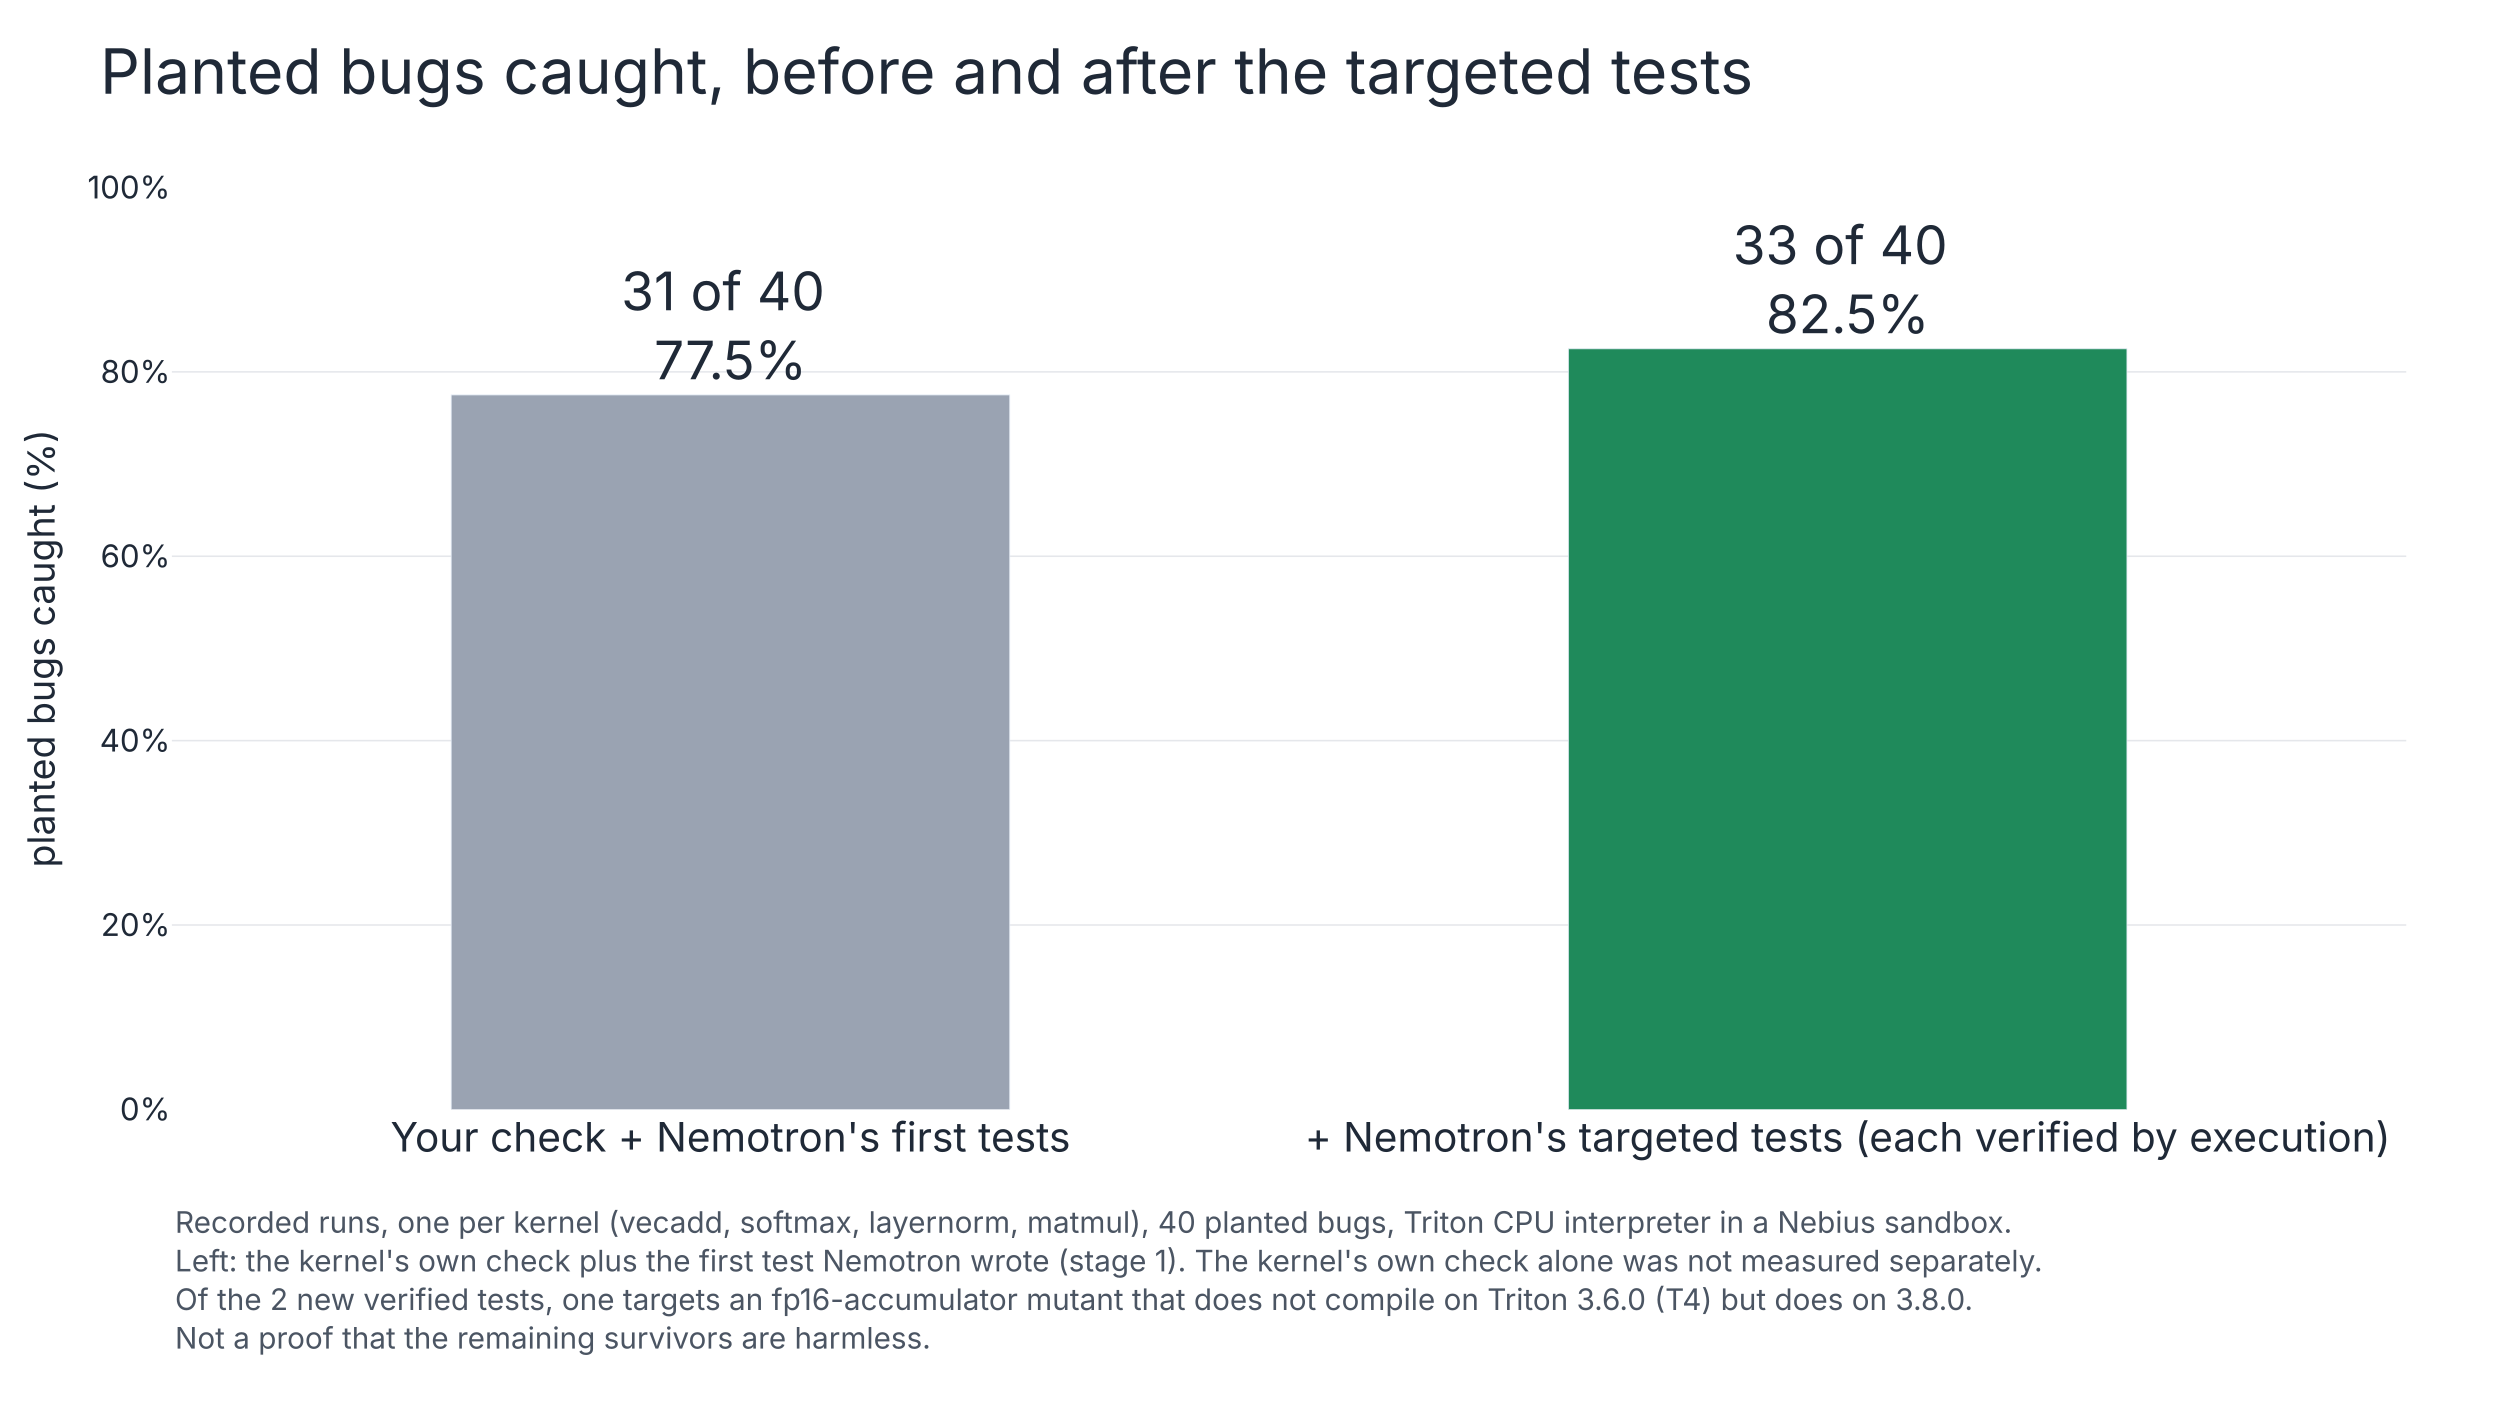
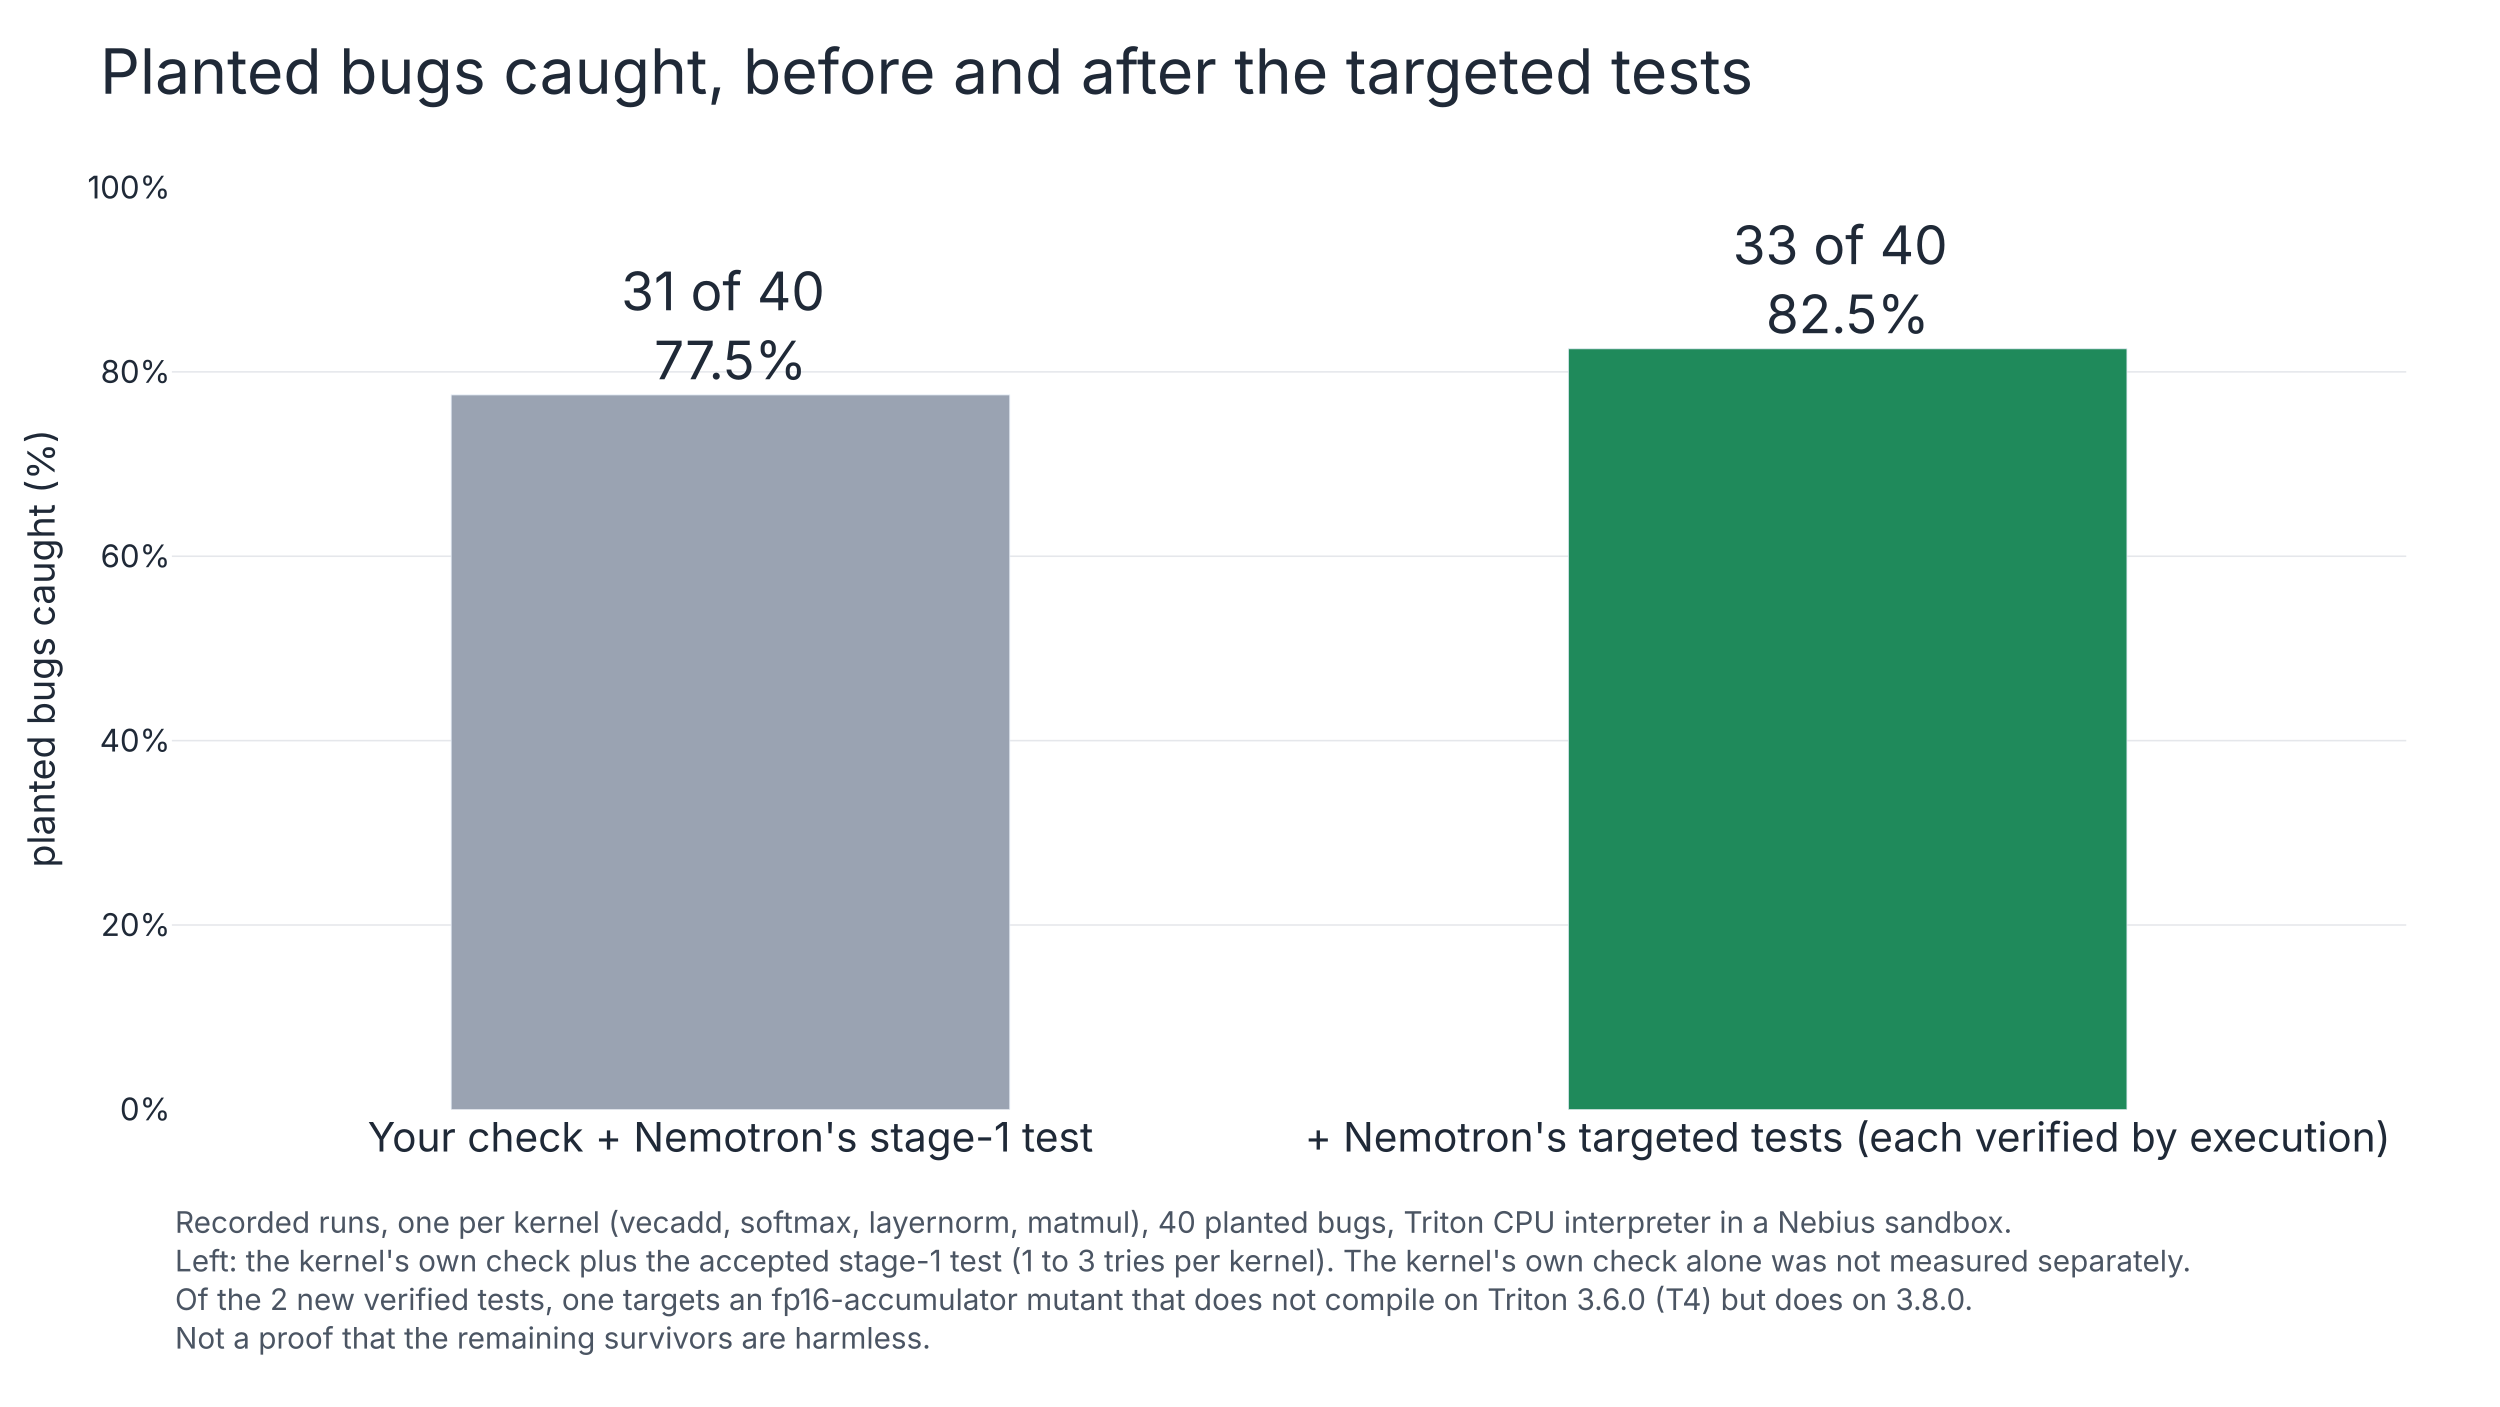
<svg xmlns="http://www.w3.org/2000/svg" class="main-svg" width="1600" height="900" style="" viewBox="0 0 1600 900">
  <rect x="0" y="0" width="1600" height="900" style="fill: rgb(255, 255, 255); fill-opacity: 1;" />
-   <defs id="defs-476333">
+   <defs id="defs-28974d">
    <g class="clips">
-       <clipPath id="clip476333xyplot" class="plotclip">
+       <clipPath id="clip28974dxyplot" class="plotclip">
        <rect width="1430" height="590" />
      </clipPath>
-       <clipPath class="axesclip" id="clip476333x">
+       <clipPath class="axesclip" id="clip28974dx">
        <rect x="110" y="0" width="1430" height="900" />
      </clipPath>
-       <clipPath class="axesclip" id="clip476333y">
+       <clipPath class="axesclip" id="clip28974dy">
        <rect x="0" y="120" width="1600" height="590" />
      </clipPath>
-       <clipPath class="axesclip" id="clip476333xy">
+       <clipPath class="axesclip" id="clip28974dxy">
        <rect x="110" y="120" width="1430" height="590" />
      </clipPath>
    </g>
    <g class="gradients" />
    <g class="patterns" />
  </defs>
  <g class="bglayer" />
  <g class="layer-below">
    <g class="imagelayer" />
    <g class="shapelayer" />
  </g>
  <g class="cartesianlayer">
    <g class="subplot xy">
      <g class="layer-subplot">
        <g class="shapelayer" />
        <g class="imagelayer" />
      </g>
      <g class="minor-gridlayer">
        <g class="x" />
        <g class="y" />
      </g>
      <g class="gridlayer">
        <g class="x" />
        <g class="y">
          <path class="ygrid crisp" transform="translate(0,592)" d="M110,0h1430" style="stroke: rgb(229, 231, 235); stroke-opacity: 1; stroke-width: 1px;" />
          <path class="ygrid crisp" transform="translate(0,474)" d="M110,0h1430" style="stroke: rgb(229, 231, 235); stroke-opacity: 1; stroke-width: 1px;" />
          <path class="ygrid crisp" transform="translate(0,356)" d="M110,0h1430" style="stroke: rgb(229, 231, 235); stroke-opacity: 1; stroke-width: 1px;" />
          <path class="ygrid crisp" transform="translate(0,238)" d="M110,0h1430" style="stroke: rgb(229, 231, 235); stroke-opacity: 1; stroke-width: 1px;" />
        </g>
      </g>
      <g class="zerolinelayer">
        <path class="yzl zl crisp" transform="translate(0,710)" d="M110,0h1430" style="stroke: rgb(255, 255, 255); stroke-opacity: 1; stroke-width: 2px;" />
      </g>
      <g class="layer-between">
        <g class="shapelayer" />
        <g class="imagelayer" />
      </g>
      <path class="xlines-below" />
      <path class="ylines-below" />
      <g class="overlines-below" />
      <g class="xaxislayer-below" />
      <g class="yaxislayer-below" />
      <g class="overaxes-below" />
      <g class="overplot">
-         <g class="xy" transform="translate(110,120)" clip-path="url(#clip476333xyplot)">
+         <g class="xy" transform="translate(110,120)" clip-path="url(#clip28974dxyplot)">
          <g class="barlayer mlayer">
            <g class="trace bars" style="opacity: 1;">
              <g class="points">
                <g class="point">
                  <path d="M178.75,590V132.75H536.25V590Z" style="vector-effect: none; opacity: 1; stroke-width: 0.5px; fill: rgb(154, 163, 178); fill-opacity: 1; stroke: rgb(229, 236, 246); stroke-opacity: 1;" />
                  <text class="bartext bartext-outside" text-anchor="middle" data-notex="1" x="0" y="0" style="font-family: Inter, Helvetica, Arial, sans-serif; font-size: 34px; fill: rgb(31, 41, 55); fill-opacity: 1; white-space: pre;" transform="translate(357.5,78.5498)">
                    <tspan class="line" dy="0em" x="0" y="0">31 of 40</tspan>
                    <tspan class="line" dy="1.3em" x="0" y="0">77.5%</tspan>
                  </text>
                </g>
                <g class="point">
                  <path d="M893.75,590V103.25H1251.25V590Z" style="vector-effect: none; opacity: 1; stroke-width: 0.5px; fill: rgb(31, 138, 91); fill-opacity: 1; stroke: rgb(229, 236, 246); stroke-opacity: 1;" />
                  <text class="bartext bartext-outside" text-anchor="middle" data-notex="1" x="0" y="0" style="font-family: Inter, Helvetica, Arial, sans-serif; font-size: 34px; fill: rgb(31, 41, 55); fill-opacity: 1; white-space: pre;" transform="translate(1072.5,49.0498)">
                    <tspan class="line" dy="0em" x="0" y="0">33 of 40</tspan>
                    <tspan class="line" dy="1.3em" x="0" y="0">82.5%</tspan>
                  </text>
                </g>
              </g>
            </g>
          </g>
        </g>
      </g>
      <g class="zerolinelayer-above" />
      <path class="xlines-above crisp" d="M0,0" style="fill: none;" />
      <path class="ylines-above crisp" d="M0,0" style="fill: none;" />
      <g class="overlines-above" />
      <g class="xaxislayer-above">
        <g class="xtick">
-           <text text-anchor="middle" x="0" y="737" transform="translate(467.5,0)" style="font-family: Inter, Helvetica, Arial, sans-serif; font-size: 26px; fill: rgb(31, 41, 55); fill-opacity: 1; white-space: pre;">Your check + Nemotron's first tests</text>
+           <text text-anchor="middle" x="0" y="737" transform="translate(467.5,0)" style="font-family: Inter, Helvetica, Arial, sans-serif; font-size: 26px; fill: rgb(31, 41, 55); fill-opacity: 1; white-space: pre;">Your check + Nemotron's stage-1 test</text>
        </g>
        <g class="xtick">
          <text text-anchor="middle" x="0" y="737" transform="translate(1182.5,0)" style="font-family: Inter, Helvetica, Arial, sans-serif; font-size: 26px; fill: rgb(31, 41, 55); fill-opacity: 1; white-space: pre;">+ Nemotron's targeted tests (each verified by execution)</text>
        </g>
      </g>
      <g class="yaxislayer-above">
        <g class="ytick">
          <text text-anchor="end" x="109" y="7" transform="translate(0,710)" style="font-family: Inter, Helvetica, Arial, sans-serif; font-size: 20px; fill: rgb(31, 41, 55); fill-opacity: 1; white-space: pre;">0%</text>
        </g>
        <g class="ytick">
          <text text-anchor="end" x="109" y="7" style="font-family: Inter, Helvetica, Arial, sans-serif; font-size: 20px; fill: rgb(31, 41, 55); fill-opacity: 1; white-space: pre;" transform="translate(0,592)">20%</text>
        </g>
        <g class="ytick">
          <text text-anchor="end" x="109" y="7" style="font-family: Inter, Helvetica, Arial, sans-serif; font-size: 20px; fill: rgb(31, 41, 55); fill-opacity: 1; white-space: pre;" transform="translate(0,474)">40%</text>
        </g>
        <g class="ytick">
          <text text-anchor="end" x="109" y="7" style="font-family: Inter, Helvetica, Arial, sans-serif; font-size: 20px; fill: rgb(31, 41, 55); fill-opacity: 1; white-space: pre;" transform="translate(0,356)">60%</text>
        </g>
        <g class="ytick">
          <text text-anchor="end" x="109" y="7" style="font-family: Inter, Helvetica, Arial, sans-serif; font-size: 20px; fill: rgb(31, 41, 55); fill-opacity: 1; white-space: pre;" transform="translate(0,238)">80%</text>
        </g>
        <g class="ytick">
          <text text-anchor="end" x="109" y="7" style="font-family: Inter, Helvetica, Arial, sans-serif; font-size: 20px; fill: rgb(31, 41, 55); fill-opacity: 1; white-space: pre;" transform="translate(0,120)">100%</text>
        </g>
      </g>
      <g class="overaxes-above" />
    </g>
  </g>
  <g class="polarlayer" />
  <g class="smithlayer" />
  <g class="ternarylayer" />
  <g class="geolayer" />
  <g class="funnelarealayer" />
  <g class="pielayer" />
  <g class="iciclelayer" />
  <g class="treemaplayer" />
  <g class="sunburstlayer" />
  <g class="glimages" />
-   <defs id="topdefs-476333">
+   <defs id="topdefs-28974d">
    <g class="clips" />
  </defs>
  <g class="layer-above">
    <g class="imagelayer" />
    <g class="shapelayer" />
  </g>
  <g class="infolayer">
    <g class="g-gtitle">
      <text class="gtitle" x="64" y="60" text-anchor="start" dy="0em" style="opacity: 1; font-family: Inter, Helvetica, Arial, sans-serif; font-size: 40px; fill: rgb(31, 41, 55); fill-opacity: 1; white-space: pre;">Planted bugs caught, before and after the targeted tests</text>
    </g>
    <g class="g-xtitle" />
    <g class="g-ytitle">
      <text class="ytitle" transform="rotate(-90,34.94375,415)" x="34.944" y="415" text-anchor="middle" style="opacity: 1; font-family: Inter, Helvetica, Arial, sans-serif; font-size: 24px; fill: rgb(31, 41, 55); fill-opacity: 1; white-space: pre;">planted bugs caught (%)</text>
    </g>
    <g class="annotation" data-index="0" style="opacity: 1;">
-       <g class="annotation-text-g" transform="rotate(0,669.5,819.8)">
+       <g class="annotation-text-g" transform="rotate(0,715,819.8)">
        <g class="cursor-pointer" transform="translate(110,770)">
-           <rect class="bg" x="0.5" y="0.5" width="1118" height="98" style="stroke-width: 1px; stroke: rgb(0, 0, 0); stroke-opacity: 0; fill: rgb(0, 0, 0); fill-opacity: 0;" />
+           <rect class="bg" x="0.5" y="0.5" width="1209" height="98" style="stroke-width: 1px; stroke: rgb(0, 0, 0); stroke-opacity: 0; fill: rgb(0, 0, 0); fill-opacity: 0;" />
          <text class="annotation-text" text-anchor="start" x="2" y="19" style="font-family: Inter, Helvetica, Arial, sans-serif; font-size: 19px; fill: rgb(75, 85, 99); fill-opacity: 1; white-space: pre;">
            <tspan class="line" dy="0em" x="2" y="19">Recorded runs, one per kernel (vecadd, softmax, layernorm, matmul), 40 planted bugs, Triton CPU interpreter in a Nebius sandbox.</tspan>
-             <tspan class="line" dy="1.3em" x="2" y="19">Left: the kernel's own check plus the first test Nemotron wrote (stage 1). The kernel's own check alone was not measured separately.</tspan>
+             <tspan class="line" dy="1.3em" x="2" y="19">Left: the kernel's own check plus the accepted stage-1 test (1 to 3 tries per kernel). The kernel's own check alone was not measured separately.</tspan>
            <tspan class="line" dy="2.6em" x="2" y="19">Of the 2 new verified tests, one targets an fp16-accumulator mutant that does not compile on Triton 3.6.0 (T4) but does on 3.8.0.</tspan>
            <tspan class="line" dy="3.9em" x="2" y="19">Not a proof that the remaining survivors are harmless.</tspan>
          </text>
        </g>
      </g>
    </g>
  </g>
</svg>
